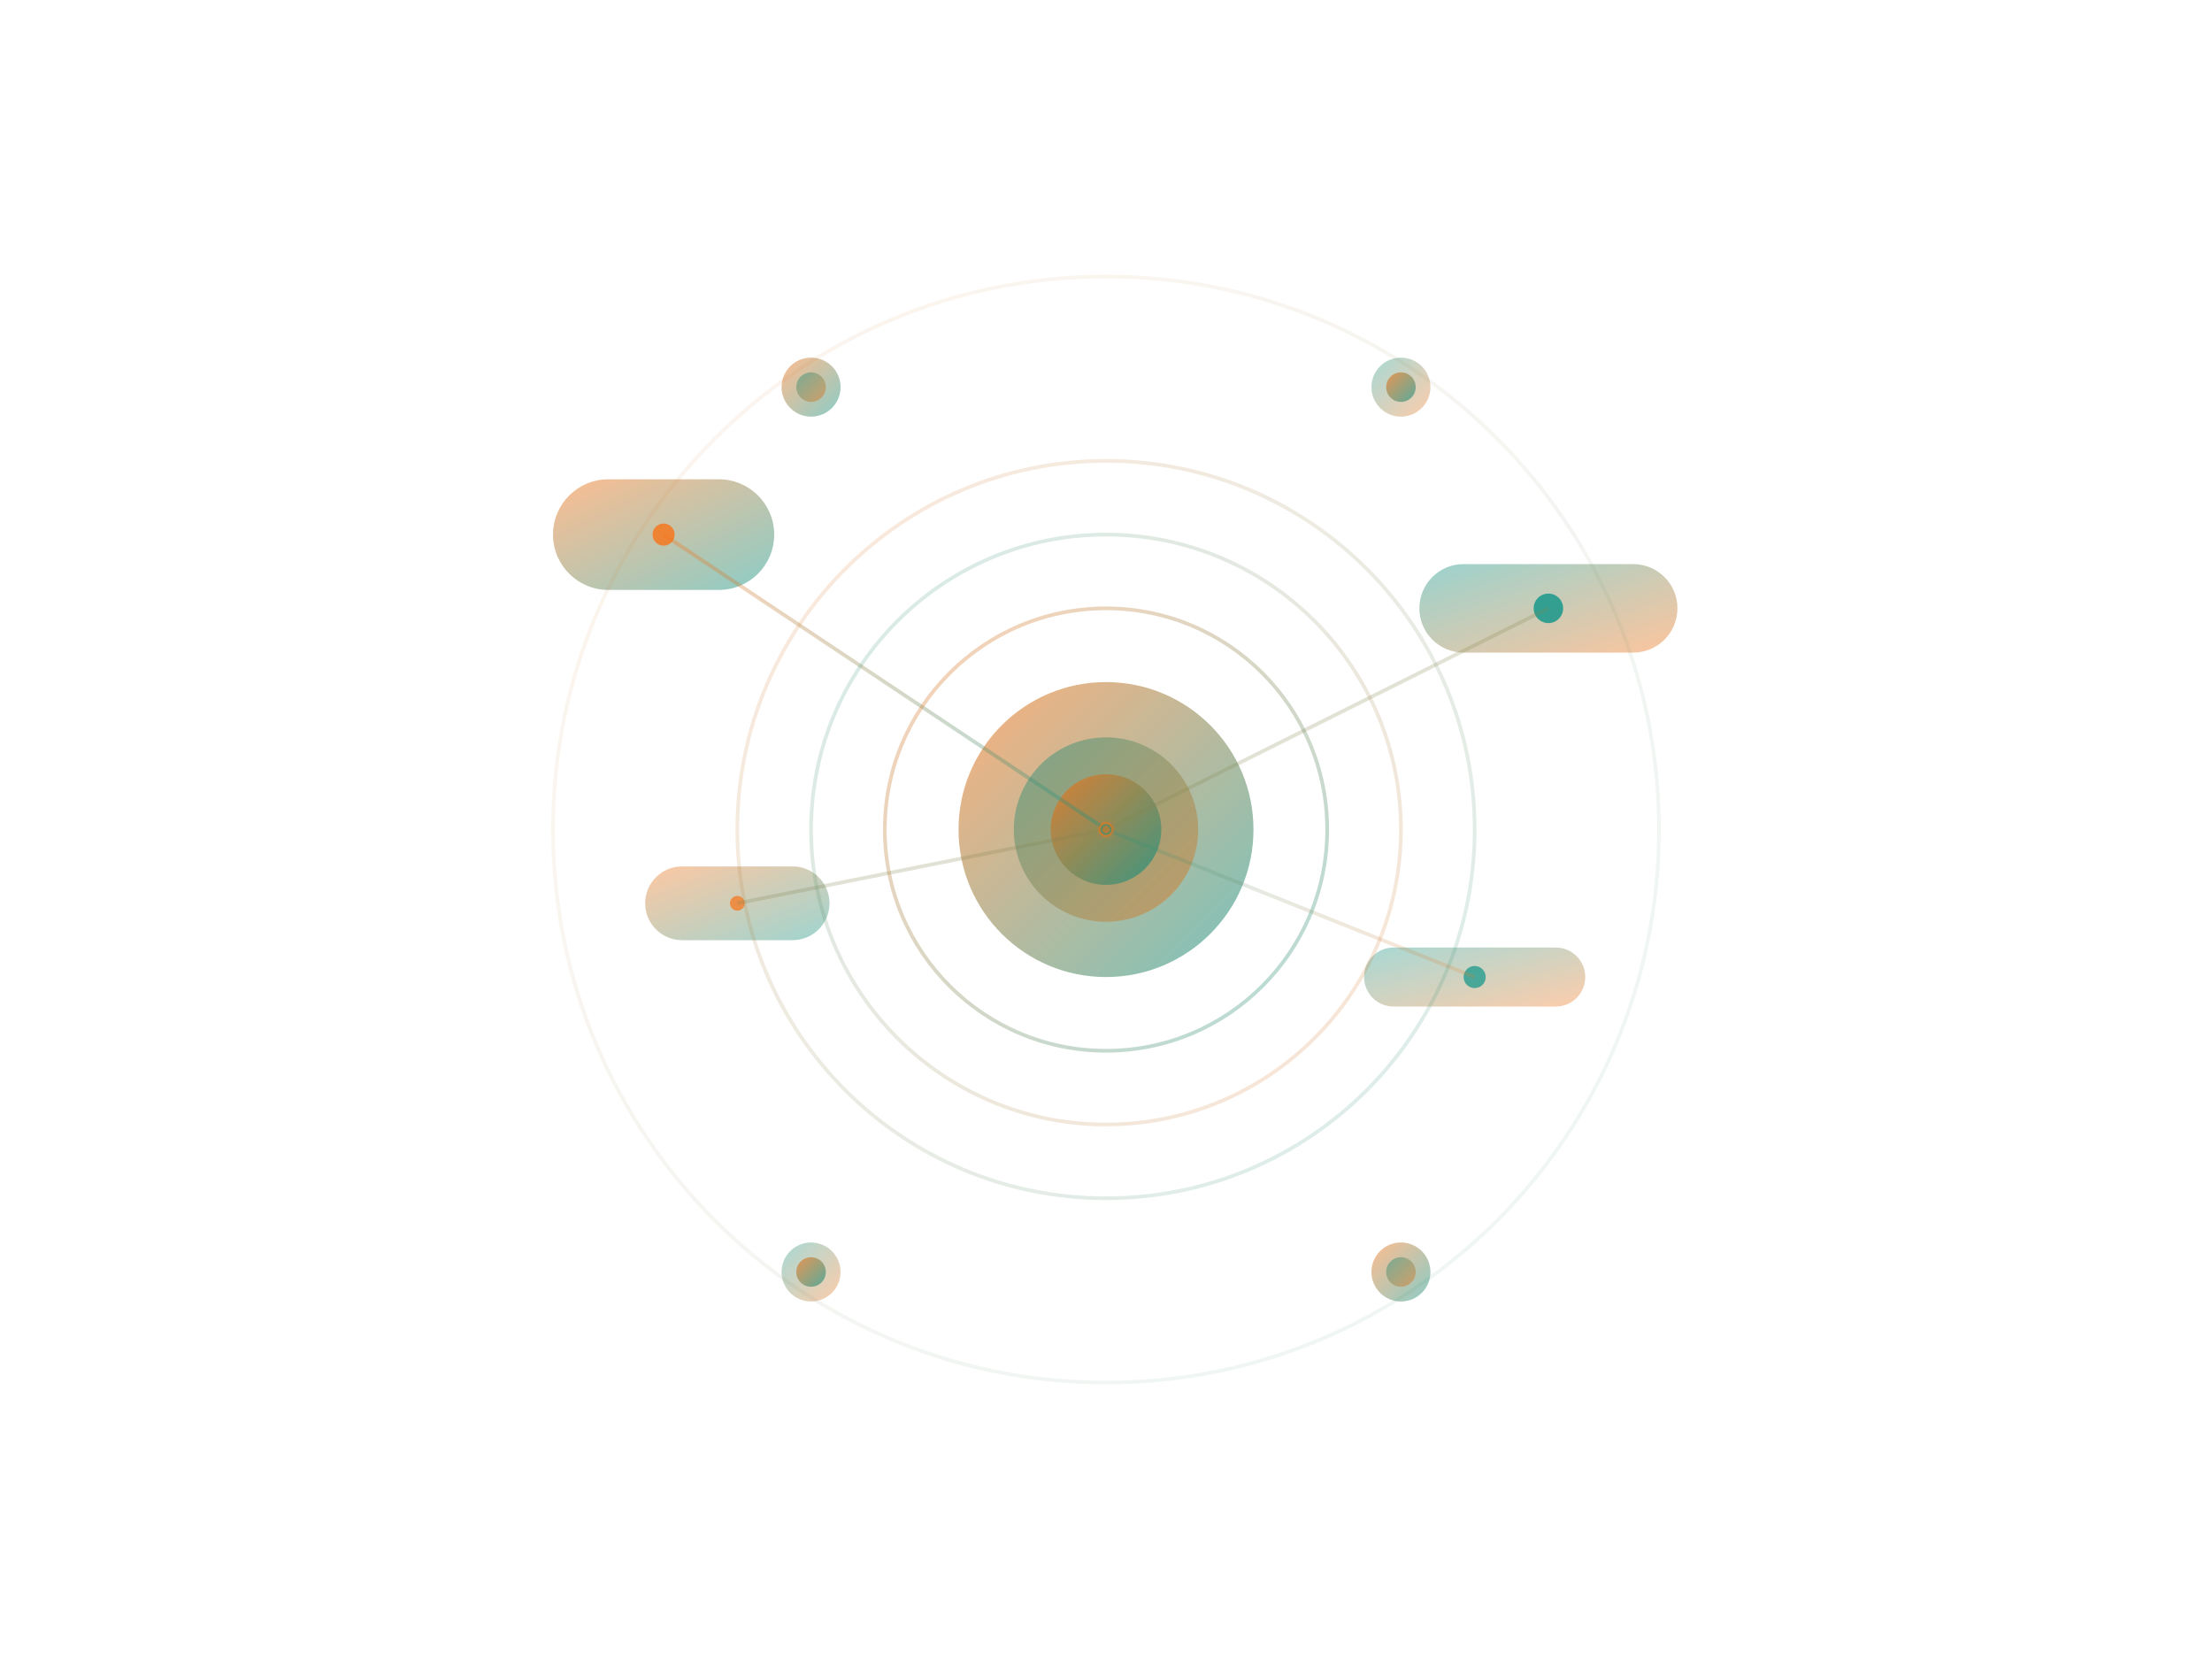
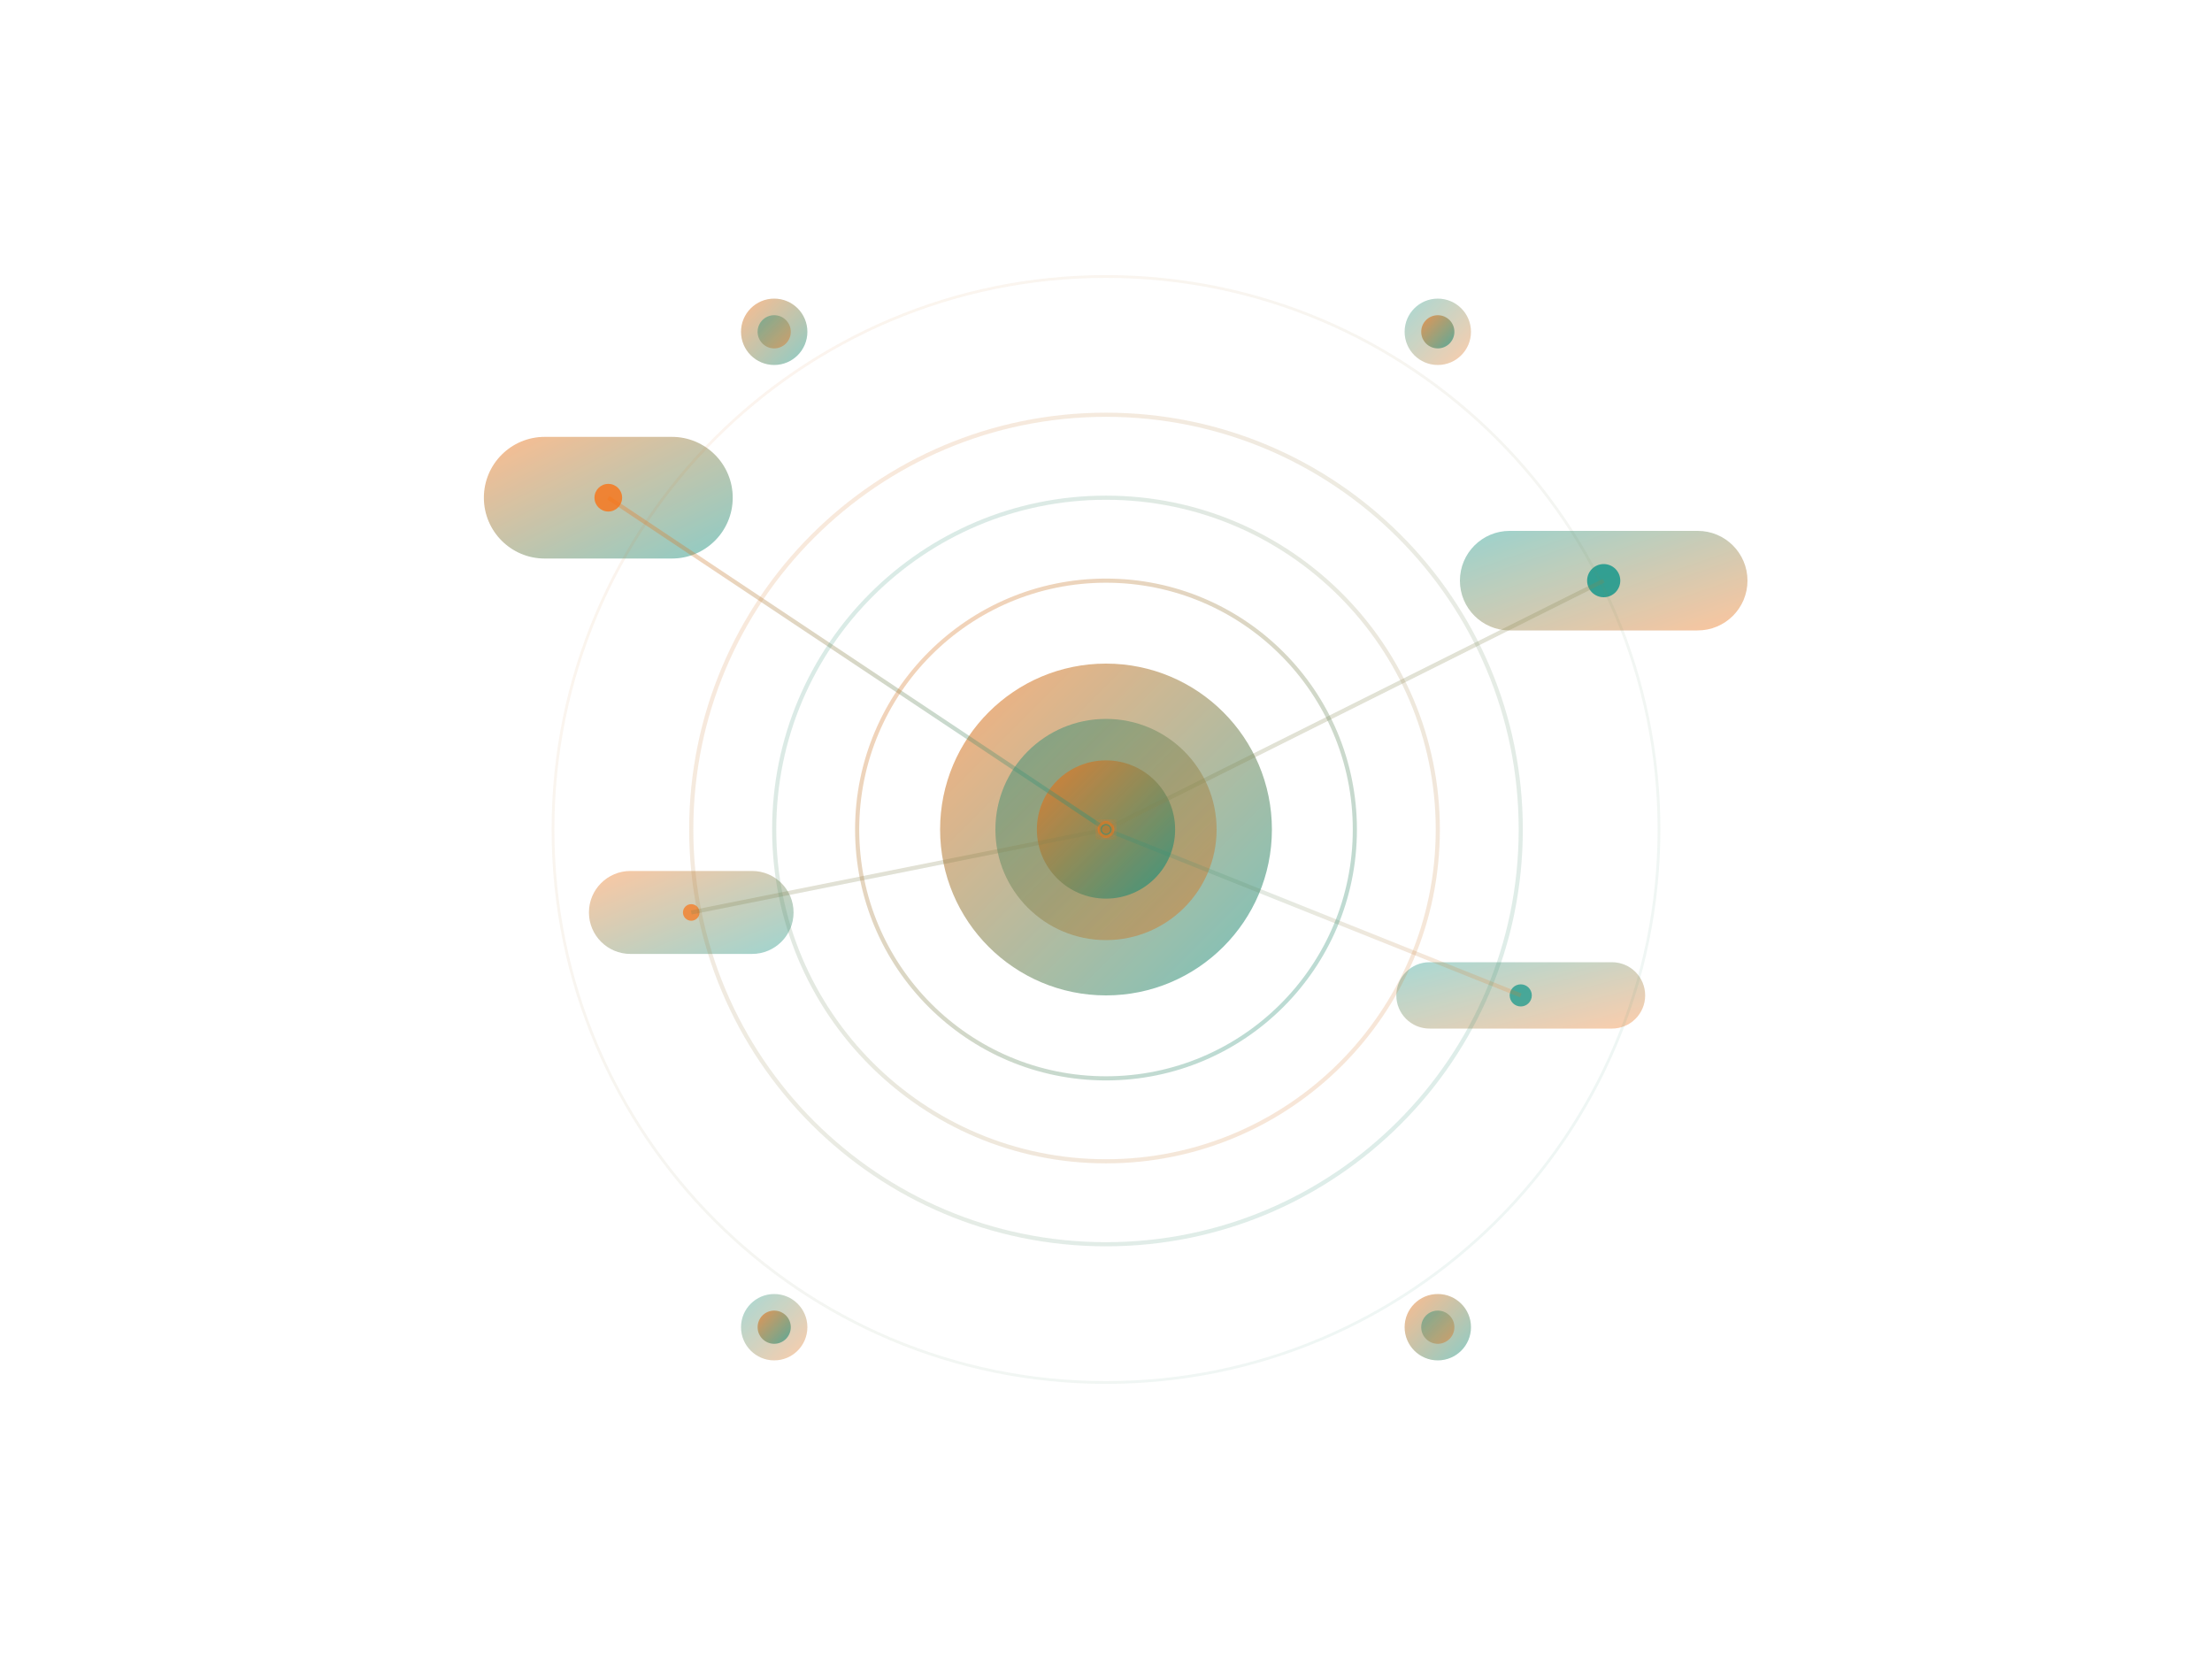
- <svg xmlns="http://www.w3.org/2000/svg" width="600" height="450" viewBox="0 0 600 450">
+ <svg xmlns="http://www.w3.org/2000/svg" width="800" height="600" viewBox="0 0 800 600">
  <defs>
    <linearGradient id="chatGradient1" x1="0%" y1="0%" x2="100%" y2="100%">
      <stop offset="0%" style="stop-color:#f97316;stop-opacity:0.8" />
      <stop offset="100%" style="stop-color:#0d9488;stop-opacity:0.8" />
    </linearGradient>
    <linearGradient id="chatGradient2" x1="0%" y1="0%" x2="100%" y2="100%">
      <stop offset="0%" style="stop-color:#0d9488;stop-opacity:0.6" />
      <stop offset="100%" style="stop-color:#f97316;stop-opacity:0.6" />
    </linearGradient>
    <filter id="glow">
      <feGaussianBlur stdDeviation="2" result="coloredBlur" />
      <feMerge>
        <feMergeNode in="coloredBlur" />
        <feMergeNode in="SourceGraphic" />
      </feMerge>
    </filter>
  </defs>
-   <g transform="translate(300, 225)">
+   <g transform="translate(400, 300)">
    <g class="ai-core">
-       <circle cx="0" cy="0" r="40" fill="url(#chatGradient1)" opacity="0.7">
-         <animate attributeName="r" values="40;45;40" dur="4s" repeatCount="indefinite" />
+       <circle cx="0" cy="0" r="60" fill="url(#chatGradient1)" opacity="0.7">
+         <animate attributeName="r" values="60;70;60" dur="4s" repeatCount="indefinite" />
        <animate attributeName="opacity" values="0.7;0.9;0.7" dur="4s" repeatCount="indefinite" />
      </circle>
-       <circle cx="0" cy="0" r="25" fill="url(#chatGradient2)" opacity="0.8">
-         <animate attributeName="r" values="25;30;25" dur="3s" repeatCount="indefinite" />
+       <circle cx="0" cy="0" r="40" fill="url(#chatGradient2)" opacity="0.8">
+         <animate attributeName="r" values="40;50;40" dur="3s" repeatCount="indefinite" />
      </circle>
-       <circle cx="0" cy="0" r="15" fill="url(#chatGradient1)" opacity="0.9">
-         <animate attributeName="r" values="15;18;15" dur="2s" repeatCount="indefinite" />
+       <circle cx="0" cy="0" r="25" fill="url(#chatGradient1)" opacity="0.9">
+         <animate attributeName="r" values="25;30;25" dur="2s" repeatCount="indefinite" />
      </circle>
    </g>
    <g class="conversation-bubbles">
-       <g transform="translate(-120, -80)">
-         <rect x="-30" y="-15" width="60" height="30" rx="15" fill="url(#chatGradient1)" opacity="0.6">
+       <g transform="translate(-180, -120)">
+         <rect x="-45" y="-22" width="90" height="44" rx="22" fill="url(#chatGradient1)" opacity="0.6">
          <animate attributeName="opacity" values="0.6;0.8;0.6" dur="3s" repeatCount="indefinite" />
        </rect>
-         <line x1="30" y1="0" x2="40" y2="0" stroke="url(#chatGradient1)" stroke-width="2" opacity="0.6" />
-         <circle cx="0" cy="0" r="3" fill="#f97316" opacity="0.8">
-           <animate attributeName="r" values="3;4;3" dur="2s" repeatCount="indefinite" />
+         <line x1="45" y1="0" x2="60" y2="0" stroke="url(#chatGradient1)" stroke-width="3" opacity="0.6" />
+         <circle cx="0" cy="0" r="5" fill="#f97316" opacity="0.8">
+           <animate attributeName="r" values="5;6;5" dur="2s" repeatCount="indefinite" />
        </circle>
      </g>
-       <g transform="translate(120, -60)">
-         <rect x="-35" y="-12" width="70" height="24" rx="12" fill="url(#chatGradient2)" opacity="0.7">
+       <g transform="translate(180, -90)">
+         <rect x="-52" y="-18" width="104" height="36" rx="18" fill="url(#chatGradient2)" opacity="0.7">
          <animate attributeName="opacity" values="0.7;0.9;0.7" dur="3.5s" repeatCount="indefinite" />
        </rect>
-         <line x1="-35" y1="0" x2="-45" y2="0" stroke="url(#chatGradient2)" stroke-width="2" opacity="0.7" />
-         <circle cx="0" cy="0" r="4" fill="#0d9488" opacity="0.8">
-           <animate attributeName="r" values="4;5;4" dur="2.5s" repeatCount="indefinite" />
+         <line x1="-52" y1="0" x2="-67" y2="0" stroke="url(#chatGradient2)" stroke-width="3" opacity="0.7" />
+         <circle cx="0" cy="0" r="6" fill="#0d9488" opacity="0.8">
+           <animate attributeName="r" values="6;7;6" dur="2.5s" repeatCount="indefinite" />
        </circle>
      </g>
-       <g transform="translate(-100, 20)">
-         <rect x="-25" y="-10" width="50" height="20" rx="10" fill="url(#chatGradient1)" opacity="0.5">
+       <g transform="translate(-150, 30)">
+         <rect x="-37" y="-15" width="74" height="30" rx="15" fill="url(#chatGradient1)" opacity="0.5">
          <animate attributeName="opacity" values="0.5;0.7;0.5" dur="4s" repeatCount="indefinite" />
        </rect>
-         <line x1="25" y1="0" x2="35" y2="0" stroke="url(#chatGradient1)" stroke-width="1.5" opacity="0.5" />
-         <circle cx="0" cy="0" r="2" fill="#f97316" opacity="0.7">
-           <animate attributeName="r" values="2;3;2" dur="1.5s" repeatCount="indefinite" />
+         <line x1="37" y1="0" x2="52" y2="0" stroke="url(#chatGradient1)" stroke-width="2" opacity="0.5" />
+         <circle cx="0" cy="0" r="3" fill="#f97316" opacity="0.7">
+           <animate attributeName="r" values="3;4;3" dur="1.5s" repeatCount="indefinite" />
        </circle>
      </g>
-       <g transform="translate(100, 40)">
-         <rect x="-30" y="-8" width="60" height="16" rx="8" fill="url(#chatGradient2)" opacity="0.6">
+       <g transform="translate(150, 60)">
+         <rect x="-45" y="-12" width="90" height="24" rx="12" fill="url(#chatGradient2)" opacity="0.6">
          <animate attributeName="opacity" values="0.6;0.8;0.6" dur="3.8s" repeatCount="indefinite" />
        </rect>
-         <line x1="-30" y1="0" x2="-40" y2="0" stroke="url(#chatGradient2)" stroke-width="1.5" opacity="0.6" />
-         <circle cx="0" cy="0" r="3" fill="#0d9488" opacity="0.7">
-           <animate attributeName="r" values="3;4;3" dur="2s" repeatCount="indefinite" />
+         <line x1="-45" y1="0" x2="-60" y2="0" stroke="url(#chatGradient2)" stroke-width="2" opacity="0.6" />
+         <circle cx="0" cy="0" r="4" fill="#0d9488" opacity="0.7">
+           <animate attributeName="r" values="4;5;4" dur="2s" repeatCount="indefinite" />
        </circle>
      </g>
    </g>
    <g class="neural-connections">
-       <line x1="0" y1="0" x2="-120" y2="-80" stroke="url(#chatGradient1)" stroke-width="1" opacity="0.4">
+       <line x1="0" y1="0" x2="-180" y2="-120" stroke="url(#chatGradient1)" stroke-width="1.5" opacity="0.4">
        <animate attributeName="opacity" values="0.4;0.6;0.4" dur="2s" repeatCount="indefinite" />
      </line>
-       <line x1="0" y1="0" x2="120" y2="-60" stroke="url(#chatGradient2)" stroke-width="1" opacity="0.4">
+       <line x1="0" y1="0" x2="180" y2="-90" stroke="url(#chatGradient2)" stroke-width="1.5" opacity="0.4">
        <animate attributeName="opacity" values="0.4;0.6;0.4" dur="2.5s" repeatCount="indefinite" />
      </line>
-       <line x1="0" y1="0" x2="-100" y2="20" stroke="url(#chatGradient1)" stroke-width="1" opacity="0.3">
+       <line x1="0" y1="0" x2="-150" y2="30" stroke="url(#chatGradient1)" stroke-width="1.5" opacity="0.3">
        <animate attributeName="opacity" values="0.3;0.5;0.3" dur="3s" repeatCount="indefinite" />
      </line>
-       <line x1="0" y1="0" x2="100" y2="40" stroke="url(#chatGradient2)" stroke-width="1" opacity="0.3">
+       <line x1="0" y1="0" x2="150" y2="60" stroke="url(#chatGradient2)" stroke-width="1.5" opacity="0.3">
        <animate attributeName="opacity" values="0.3;0.5;0.3" dur="3.5s" repeatCount="indefinite" />
      </line>
    </g>
    <g class="data-nodes">
-       <g transform="translate(-80, -120)">
-         <circle cx="0" cy="0" r="8" fill="url(#chatGradient1)" opacity="0.6">
-           <animate attributeName="r" values="8;10;8" dur="3s" repeatCount="indefinite" />
+       <g transform="translate(-120, -180)">
+         <circle cx="0" cy="0" r="12" fill="url(#chatGradient1)" opacity="0.6">
+           <animate attributeName="r" values="12;15;12" dur="3s" repeatCount="indefinite" />
        </circle>
-         <circle cx="0" cy="0" r="4" fill="url(#chatGradient2)" opacity="0.8">
-           <animate attributeName="r" values="4;5;4" dur="2s" repeatCount="indefinite" />
+         <circle cx="0" cy="0" r="6" fill="url(#chatGradient2)" opacity="0.8">
+           <animate attributeName="r" values="6;8;6" dur="2s" repeatCount="indefinite" />
        </circle>
      </g>
-       <g transform="translate(80, -120)">
-         <circle cx="0" cy="0" r="8" fill="url(#chatGradient2)" opacity="0.6">
-           <animate attributeName="r" values="8;10;8" dur="3.5s" repeatCount="indefinite" />
+       <g transform="translate(120, -180)">
+         <circle cx="0" cy="0" r="12" fill="url(#chatGradient2)" opacity="0.6">
+           <animate attributeName="r" values="12;15;12" dur="3.5s" repeatCount="indefinite" />
        </circle>
-         <circle cx="0" cy="0" r="4" fill="url(#chatGradient1)" opacity="0.8">
-           <animate attributeName="r" values="4;5;4" dur="2.5s" repeatCount="indefinite" />
+         <circle cx="0" cy="0" r="6" fill="url(#chatGradient1)" opacity="0.8">
+           <animate attributeName="r" values="6;8;6" dur="2.5s" repeatCount="indefinite" />
        </circle>
      </g>
-       <g transform="translate(-80, 120)">
-         <circle cx="0" cy="0" r="8" fill="url(#chatGradient2)" opacity="0.6">
-           <animate attributeName="r" values="8;10;8" dur="4s" repeatCount="indefinite" />
+       <g transform="translate(-120, 180)">
+         <circle cx="0" cy="0" r="12" fill="url(#chatGradient2)" opacity="0.6">
+           <animate attributeName="r" values="12;15;12" dur="4s" repeatCount="indefinite" />
        </circle>
-         <circle cx="0" cy="0" r="4" fill="url(#chatGradient1)" opacity="0.8">
-           <animate attributeName="r" values="4;5;4" dur="3s" repeatCount="indefinite" />
+         <circle cx="0" cy="0" r="6" fill="url(#chatGradient1)" opacity="0.8">
+           <animate attributeName="r" values="6;8;6" dur="3s" repeatCount="indefinite" />
        </circle>
      </g>
-       <g transform="translate(80, 120)">
-         <circle cx="0" cy="0" r="8" fill="url(#chatGradient1)" opacity="0.6">
-           <animate attributeName="r" values="8;10;8" dur="3.8s" repeatCount="indefinite" />
+       <g transform="translate(120, 180)">
+         <circle cx="0" cy="0" r="12" fill="url(#chatGradient1)" opacity="0.6">
+           <animate attributeName="r" values="12;15;12" dur="3.8s" repeatCount="indefinite" />
        </circle>
-         <circle cx="0" cy="0" r="4" fill="url(#chatGradient2)" opacity="0.8">
-           <animate attributeName="r" values="4;5;4" dur="2.8s" repeatCount="indefinite" />
+         <circle cx="0" cy="0" r="6" fill="url(#chatGradient2)" opacity="0.8">
+           <animate attributeName="r" values="6;8;6" dur="2.8s" repeatCount="indefinite" />
        </circle>
      </g>
    </g>
    <g class="data-particles">
-       <circle cx="0" cy="0" r="2" fill="#f97316" opacity="0.7" filter="url(#glow)">
-         <animate attributeName="cx" values="0;50;0;-50;0" dur="8s" repeatCount="indefinite" />
-         <animate attributeName="cy" values="0;-50;0;50;0" dur="8s" repeatCount="indefinite" />
+       <circle cx="0" cy="0" r="3" fill="#f97316" opacity="0.7" filter="url(#glow)">
+         <animate attributeName="cx" values="0;80;0;-80;0" dur="8s" repeatCount="indefinite" />
+         <animate attributeName="cy" values="0;-80;0;80;0" dur="8s" repeatCount="indefinite" />
        <animate attributeName="opacity" values="0.7;1;0.7" dur="4s" repeatCount="indefinite" />
      </circle>
-       <circle cx="0" cy="0" r="1.5" fill="#0d9488" opacity="0.6" filter="url(#glow)">
-         <animate attributeName="cx" values="0;-40;0;40;0" dur="6s" repeatCount="indefinite" />
-         <animate attributeName="cy" values="0;40;0;-40;0" dur="6s" repeatCount="indefinite" />
+       <circle cx="0" cy="0" r="2" fill="#0d9488" opacity="0.6" filter="url(#glow)">
+         <animate attributeName="cx" values="0;-60;0;60;0" dur="6s" repeatCount="indefinite" />
+         <animate attributeName="cy" values="0;60;0;-60;0" dur="6s" repeatCount="indefinite" />
        <animate attributeName="opacity" values="0.6;0.9;0.6" dur="3s" repeatCount="indefinite" />
      </circle>
-       <circle cx="0" cy="0" r="1" fill="#f97316" opacity="0.5" filter="url(#glow)">
-         <animate attributeName="cx" values="0;60;0;-60;0" dur="10s" repeatCount="indefinite" />
-         <animate attributeName="cy" values="0;-60;0;60;0" dur="10s" repeatCount="indefinite" />
+       <circle cx="0" cy="0" r="1.5" fill="#f97316" opacity="0.5" filter="url(#glow)">
+         <animate attributeName="cx" values="0;100;0;-100;0" dur="10s" repeatCount="indefinite" />
+         <animate attributeName="cy" values="0;-100;0;100;0" dur="10s" repeatCount="indefinite" />
        <animate attributeName="opacity" values="0.5;0.8;0.5" dur="5s" repeatCount="indefinite" />
      </circle>
    </g>
    <g class="processing-rings">
-       <circle cx="0" cy="0" r="60" fill="none" stroke="url(#chatGradient1)" stroke-width="1" opacity="0.4">
+       <circle cx="0" cy="0" r="90" fill="none" stroke="url(#chatGradient1)" stroke-width="1.5" opacity="0.4">
        <animateTransform attributeName="transform" type="rotate" values="0;360" dur="20s" repeatCount="indefinite" />
      </circle>
-       <circle cx="0" cy="0" r="80" fill="none" stroke="url(#chatGradient2)" stroke-width="1" opacity="0.3">
+       <circle cx="0" cy="0" r="120" fill="none" stroke="url(#chatGradient2)" stroke-width="1.5" opacity="0.3">
        <animateTransform attributeName="transform" type="rotate" values="0;-360" dur="25s" repeatCount="indefinite" />
      </circle>
-       <circle cx="0" cy="0" r="100" fill="none" stroke="url(#chatGradient1)" stroke-width="1" opacity="0.2">
+       <circle cx="0" cy="0" r="150" fill="none" stroke="url(#chatGradient1)" stroke-width="1.5" opacity="0.2">
        <animateTransform attributeName="transform" type="rotate" values="0;360" dur="30s" repeatCount="indefinite" />
      </circle>
    </g>
  </g>
-   <circle cx="300" cy="225" r="150" fill="none" stroke="url(#chatGradient1)" stroke-width="1" opacity="0.1">
+   <circle cx="400" cy="300" r="200" fill="none" stroke="url(#chatGradient1)" stroke-width="1" opacity="0.1">
    <animate attributeName="opacity" values="0.1;0.3;0.1" dur="6s" repeatCount="indefinite" />
  </circle>
</svg>
